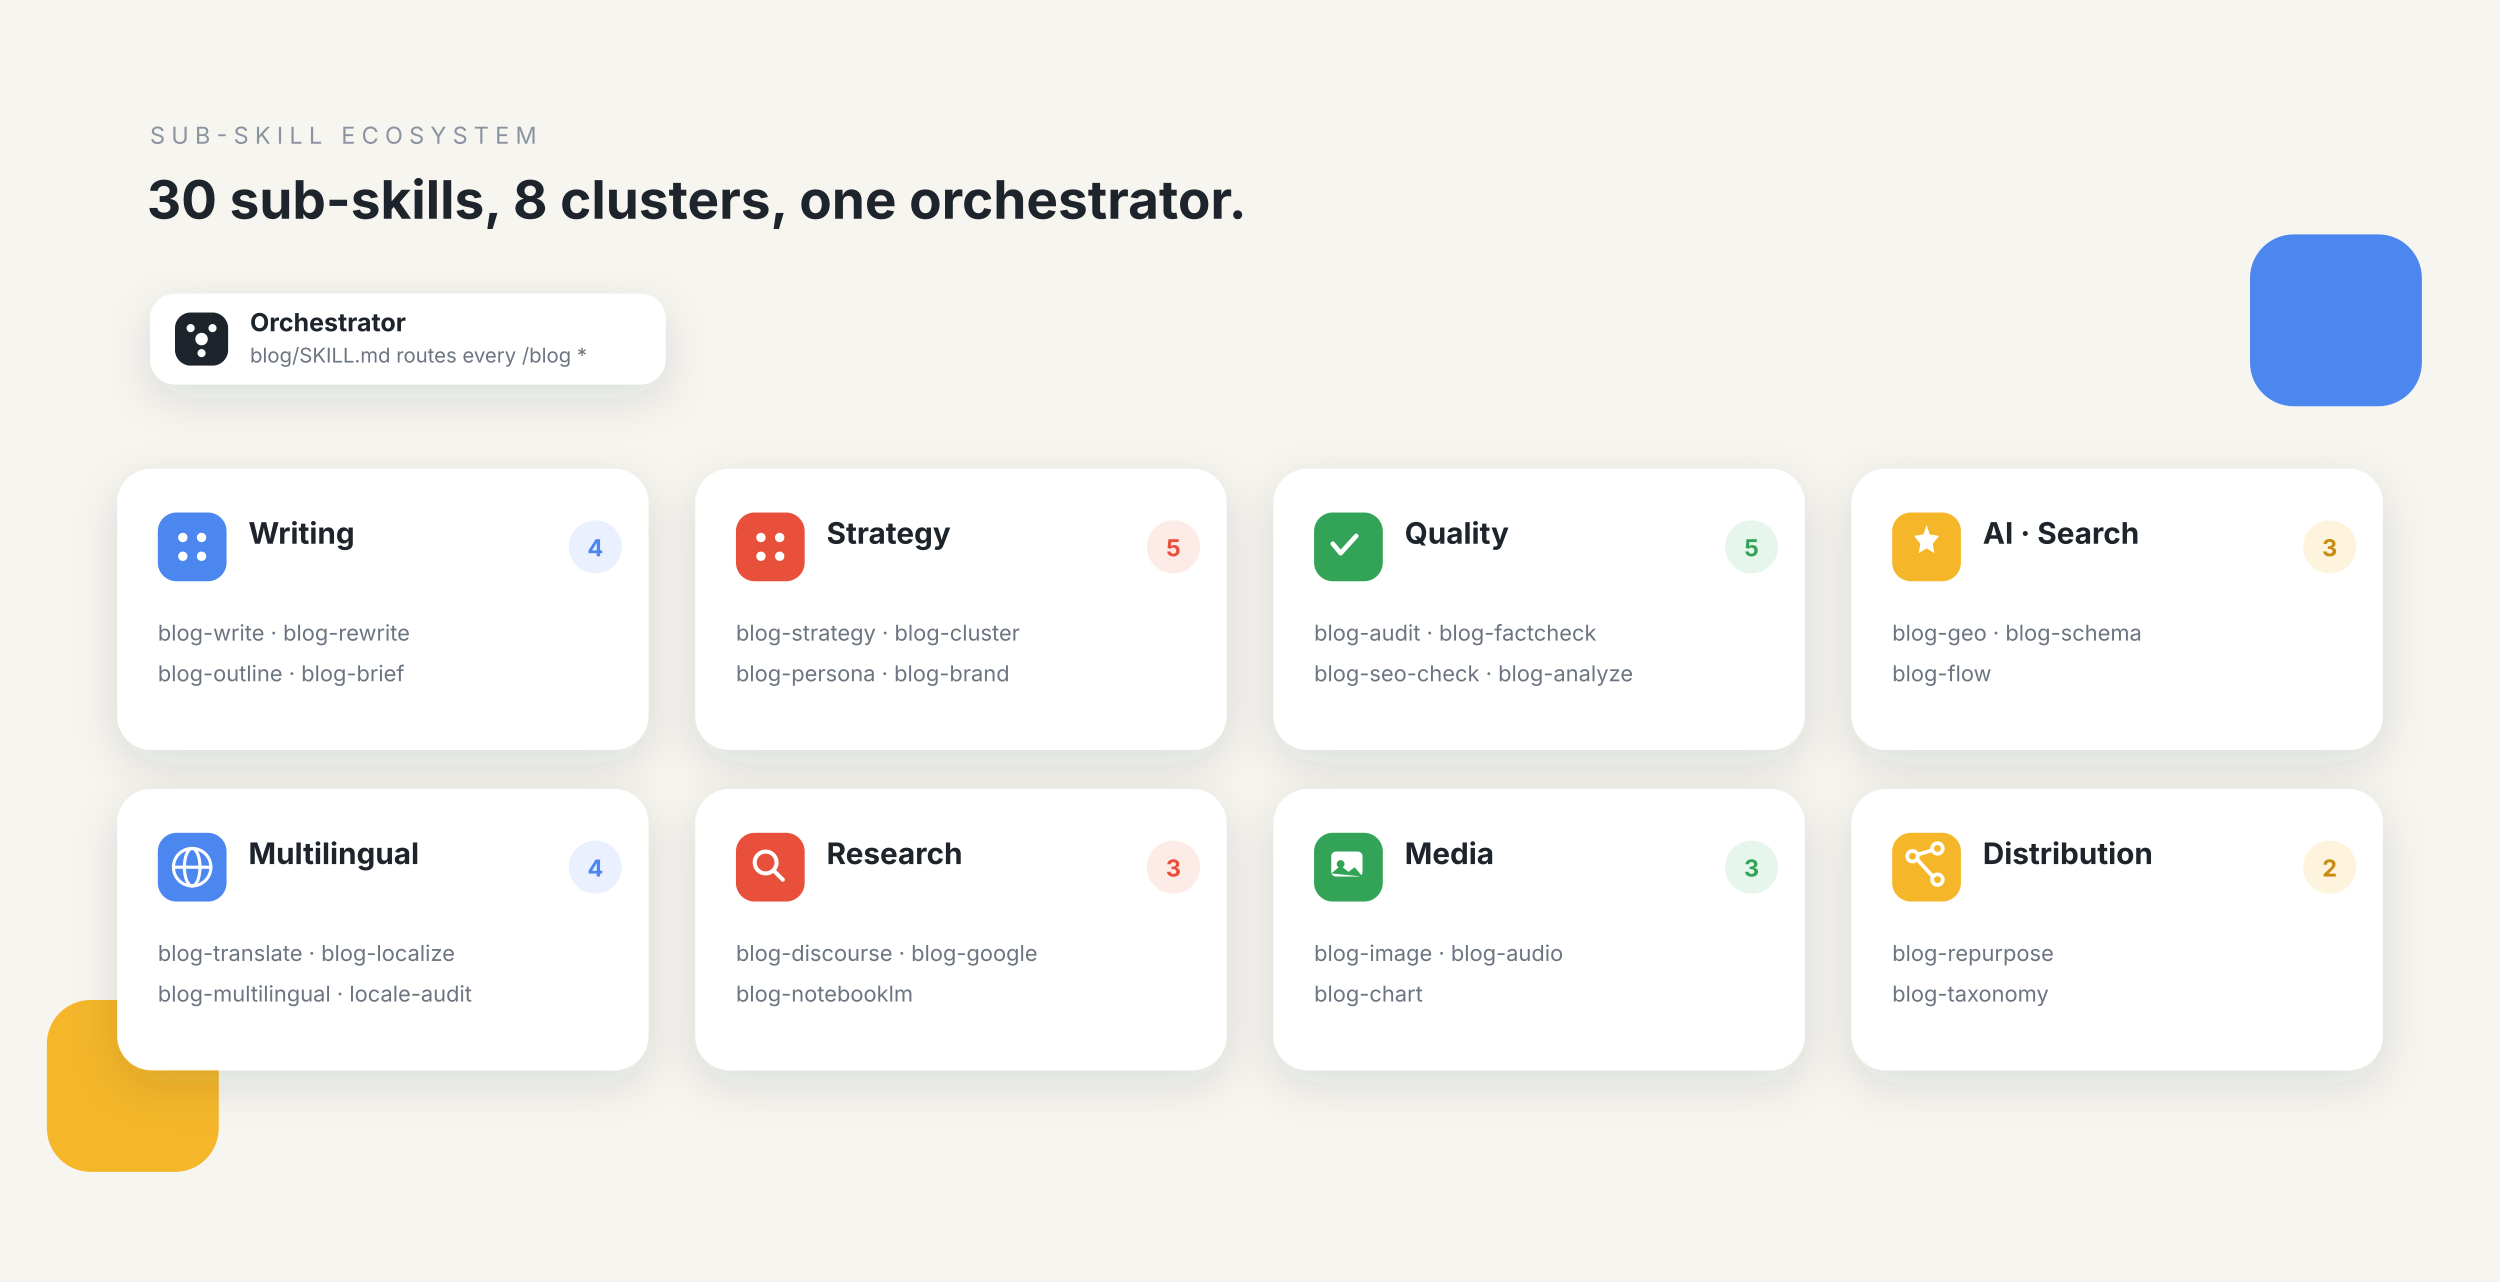
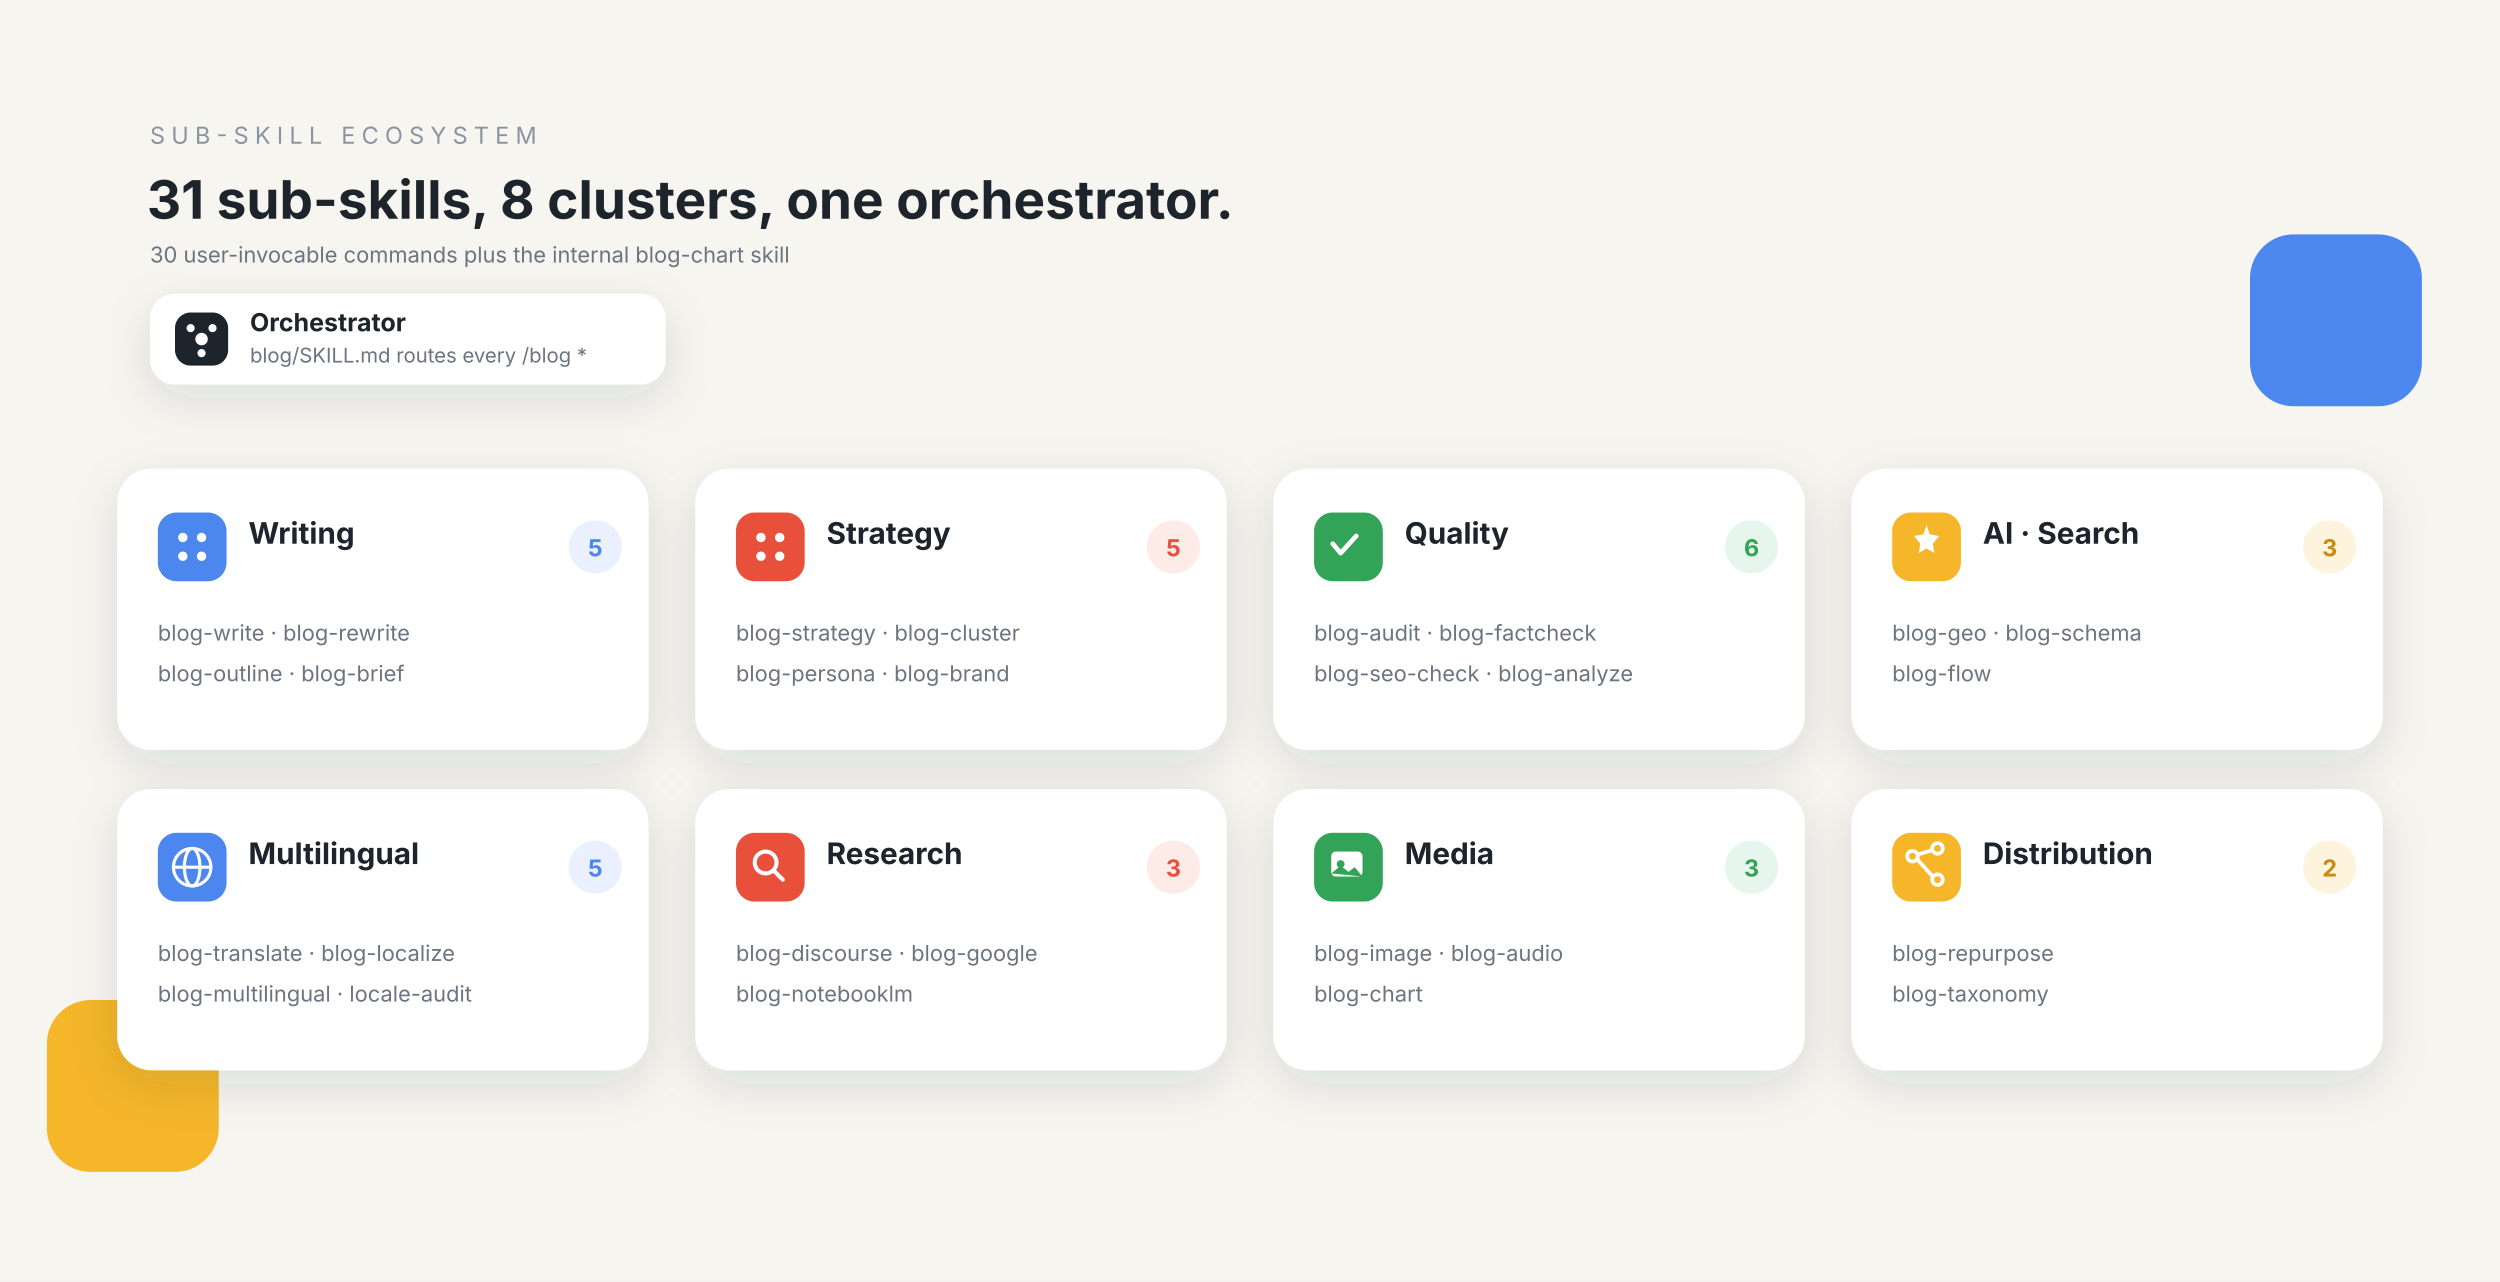
- <svg xmlns="http://www.w3.org/2000/svg" viewBox="0 0 1600 820" width="100%" preserveAspectRatio="xMidYMid meet" role="img" aria-label="claude-blog sub-skill ecosystem: 30 sub-skills across 8 clusters — writing, strategy, quality, AI and search, multilingual, research, media, distribution">
+ <svg xmlns="http://www.w3.org/2000/svg" viewBox="0 0 1600 820" width="100%" preserveAspectRatio="xMidYMid meet" role="img" aria-label="claude-blog sub-skill ecosystem: 31 sub-skills across 8 clusters (30 user-invocable plus the internal blog-chart): writing, strategy, quality, AI and search, multilingual, research, media, distribution">
  <defs>
    <style type="text/css">
    .t { font-family:'Inter',system-ui,-apple-system,sans-serif; }
    .b { font-family:'Poppins','Inter',system-ui,sans-serif; font-weight:700; }
    .fl { transform-box:fill-box; transform-origin:center; }
    .fl1{ animation: floaty 6.4s ease-in-out infinite; }
    .fl2{ animation: floaty 7.6s ease-in-out -3.2s infinite; }
    @keyframes floaty { 0%,100%{transform:translateY(0)} 50%{transform:translateY(-6px)} }
    @media (prefers-reduced-motion: reduce){ .fl1,.fl2{animation:none} }
  </style>
    <filter id="sh" x="-40%" y="-40%" width="180%" height="200%">
      <feDropShadow dx="0" dy="9" stdDeviation="15" flood-color="#26313f" flood-opacity="0.12" />
    </filter>
  </defs>
  <rect x="0" y="0" width="1600" height="820" fill="#F6F5F0" />
  <text x="96" y="92" class="t" font-size="15" letter-spacing="4" fill="#8A93A0">SUB-SKILL ECOSYSTEM</text>
-   <text x="94" y="140" class="b" font-size="34" fill="#1E242B">30 sub-skills, 8 clusters, one orchestrator.</text>
+   <text x="94" y="140" class="b" font-size="34" fill="#1E242B">31 sub-skills, 8 clusters, one orchestrator.</text>
+   <text x="96" y="168" class="t" font-size="14" fill="#6B7480">30 user-invocable commands plus the internal blog-chart skill</text>
  <g filter="url(#sh)">
    <rect x="96" y="188" width="330" height="58" rx="16" fill="#FFFFFF" />
  </g>
  <rect x="112" y="200" width="34" height="34" rx="10" fill="#1E242B" />
  <g fill="#FFFFFF">
    <circle cx="129" cy="217" r="4" />
    <circle cx="122" cy="210" r="2.6" />
    <circle cx="136" cy="210" r="2.6" />
    <circle cx="129" cy="226" r="2.6" />
  </g>
  <text x="160" y="212" class="b" font-size="16" fill="#1E242B">Orchestrator</text>
  <text x="160" y="232" class="t" font-size="13" fill="#6B7480">blog/SKILL.md routes every /blog *</text>
  <rect class="fl fl1" x="1440" y="150" width="110" height="110" rx="28" fill="#4C86EF" />
  <rect class="fl fl2" x="30" y="640" width="110" height="110" rx="28" fill="#F5B62A" />
  <g filter="url(#sh)">
    <rect x="75" y="300" width="340" height="180" rx="22" fill="#FFFFFF" />
  </g>
  <rect x="101" y="328" width="44" height="44" rx="12" fill="#4C86EF" />
  <g fill="#FFFFFF">
    <circle cx="117" cy="344" r="3" />
    <circle cx="129" cy="344" r="3" />
    <circle cx="117" cy="356" r="3" />
    <circle cx="129" cy="356" r="3" />
  </g>
  <text x="159" y="348" class="b" font-size="19" fill="#1E242B">Writing</text>
  <circle cx="381" cy="350" r="17" fill="#EAF0FE" />
-   <text x="381" y="356" text-anchor="middle" class="b" font-size="15" fill="#4C86EF">4</text>
+   <text x="381" y="356" text-anchor="middle" class="b" font-size="15" fill="#4C86EF">5</text>
  <text x="101" y="410" class="t" font-size="14" fill="#6B7480">blog-write · blog-rewrite</text>
  <text x="101" y="436" class="t" font-size="14" fill="#6B7480">blog-outline · blog-brief</text>
  <g filter="url(#sh)">
    <rect x="445" y="300" width="340" height="180" rx="22" fill="#FFFFFF" />
  </g>
  <rect x="471" y="328" width="44" height="44" rx="12" fill="#E8503C" />
  <g fill="#FFFFFF">
    <circle cx="487" cy="344" r="3" />
    <circle cx="499" cy="344" r="3" />
    <circle cx="487" cy="356" r="3" />
    <circle cx="499" cy="356" r="3" />
  </g>
  <text x="529" y="348" class="b" font-size="19" fill="#1E242B">Strategy</text>
  <circle cx="751" cy="350" r="17" fill="#FDEBE8" />
  <text x="751" y="356" text-anchor="middle" class="b" font-size="15" fill="#E8503C">5</text>
  <text x="471" y="410" class="t" font-size="14" fill="#6B7480">blog-strategy · blog-cluster</text>
  <text x="471" y="436" class="t" font-size="14" fill="#6B7480">blog-persona · blog-brand</text>
  <g filter="url(#sh)">
    <rect x="815" y="300" width="340" height="180" rx="22" fill="#FFFFFF" />
  </g>
  <rect x="841" y="328" width="44" height="44" rx="12" fill="#33A457" />
  <path d="M853 348 l5 6 l10 -11" fill="none" stroke="#FFFFFF" stroke-width="3" stroke-linecap="round" stroke-linejoin="round" />
  <text x="899" y="348" class="b" font-size="19" fill="#1E242B">Quality</text>
  <circle cx="1121" cy="350" r="17" fill="#E7F6EC" />
-   <text x="1121" y="356" text-anchor="middle" class="b" font-size="15" fill="#33A457">5</text>
+   <text x="1121" y="356" text-anchor="middle" class="b" font-size="15" fill="#33A457">6</text>
  <text x="841" y="410" class="t" font-size="14" fill="#6B7480">blog-audit · blog-factcheck</text>
  <text x="841" y="436" class="t" font-size="14" fill="#6B7480">blog-seo-check · blog-analyze</text>
  <g filter="url(#sh)">
    <rect x="1185" y="300" width="340" height="180" rx="22" fill="#FFFFFF" />
  </g>
  <rect x="1211" y="328" width="44" height="44" rx="12" fill="#F5B62A" />
  <path d="M1233 336 l2 6 l6 1 l-4 5 l1 6 l-5 -3 l-5 3 l1 -6 l-4 -5 l6 -1 z" fill="#FFFFFF" />
  <text x="1269" y="348" class="b" font-size="19" fill="#1E242B">AI · Search</text>
  <circle cx="1491" cy="350" r="17" fill="#FEF4DE" />
  <text x="1491" y="356" text-anchor="middle" class="b" font-size="15" fill="#C98A12">3</text>
  <text x="1211" y="410" class="t" font-size="14" fill="#6B7480">blog-geo · blog-schema</text>
  <text x="1211" y="436" class="t" font-size="14" fill="#6B7480">blog-flow</text>
  <g filter="url(#sh)">
    <rect x="75" y="505" width="340" height="180" rx="22" fill="#FFFFFF" />
  </g>
  <rect x="101" y="533" width="44" height="44" rx="12" fill="#4C86EF" />
  <g fill="none" stroke="#FFFFFF" stroke-width="2">
    <circle cx="123" cy="555" r="12" />
    <ellipse cx="123" cy="555" rx="5" ry="12" />
    <line x1="111" y1="555" x2="135" y2="555" />
  </g>
  <text x="159" y="553" class="b" font-size="19" fill="#1E242B">Multilingual</text>
  <circle cx="381" cy="555" r="17" fill="#EAF0FE" />
-   <text x="381" y="561" text-anchor="middle" class="b" font-size="15" fill="#4C86EF">4</text>
+   <text x="381" y="561" text-anchor="middle" class="b" font-size="15" fill="#4C86EF">5</text>
  <text x="101" y="615" class="t" font-size="14" fill="#6B7480">blog-translate · blog-localize</text>
  <text x="101" y="641" class="t" font-size="14" fill="#6B7480">blog-multilingual · locale-audit</text>
  <g filter="url(#sh)">
    <rect x="445" y="505" width="340" height="180" rx="22" fill="#FFFFFF" />
  </g>
  <rect x="471" y="533" width="44" height="44" rx="12" fill="#E8503C" />
  <circle cx="490" cy="552" r="7" fill="none" stroke="#FFFFFF" stroke-width="2.6" />
  <line x1="495" y1="557" x2="501" y2="563" stroke="#FFFFFF" stroke-width="2.6" stroke-linecap="round" />
  <text x="529" y="553" class="b" font-size="19" fill="#1E242B">Research</text>
  <circle cx="751" cy="555" r="17" fill="#FDEBE8" />
  <text x="751" y="561" text-anchor="middle" class="b" font-size="15" fill="#E8503C">3</text>
  <text x="471" y="615" class="t" font-size="14" fill="#6B7480">blog-discourse · blog-google</text>
  <text x="471" y="641" class="t" font-size="14" fill="#6B7480">blog-notebooklm</text>
  <g filter="url(#sh)">
    <rect x="815" y="505" width="340" height="180" rx="22" fill="#FFFFFF" />
  </g>
  <rect x="841" y="533" width="44" height="44" rx="12" fill="#33A457" />
  <rect x="852" y="545" width="20" height="16" rx="3" fill="#FFFFFF" />
  <circle cx="858" cy="553" r="2.5" fill="#33A457" />
  <path d="M852 559 l6 -5 l5 4 l4 -3 l5 6 z" fill="#33A457" />
  <text x="899" y="553" class="b" font-size="19" fill="#1E242B">Media</text>
  <circle cx="1121" cy="555" r="17" fill="#E7F6EC" />
  <text x="1121" y="561" text-anchor="middle" class="b" font-size="15" fill="#33A457">3</text>
  <text x="841" y="615" class="t" font-size="14" fill="#6B7480">blog-image · blog-audio</text>
  <text x="841" y="641" class="t" font-size="14" fill="#6B7480">blog-chart</text>
  <g filter="url(#sh)">
    <rect x="1185" y="505" width="340" height="180" rx="22" fill="#FFFFFF" />
  </g>
  <rect x="1211" y="533" width="44" height="44" rx="12" fill="#F5B62A" />
  <g stroke="#FFFFFF" stroke-width="2.4" fill="#FFFFFF">
    <circle cx="1224" cy="548" r="3.4" fill="none" />
    <circle cx="1240" cy="543" r="3.4" fill="none" />
    <circle cx="1240" cy="563" r="3.4" fill="none" />
    <line x1="1227" y1="547" x2="1237" y2="544" />
    <line x1="1227" y1="550" x2="1237" y2="561" />
  </g>
  <text x="1269" y="553" class="b" font-size="19" fill="#1E242B">Distribution</text>
  <circle cx="1491" cy="555" r="17" fill="#FEF4DE" />
  <text x="1491" y="561" text-anchor="middle" class="b" font-size="15" fill="#C98A12">2</text>
  <text x="1211" y="615" class="t" font-size="14" fill="#6B7480">blog-repurpose</text>
  <text x="1211" y="641" class="t" font-size="14" fill="#6B7480">blog-taxonomy</text>
</svg>
